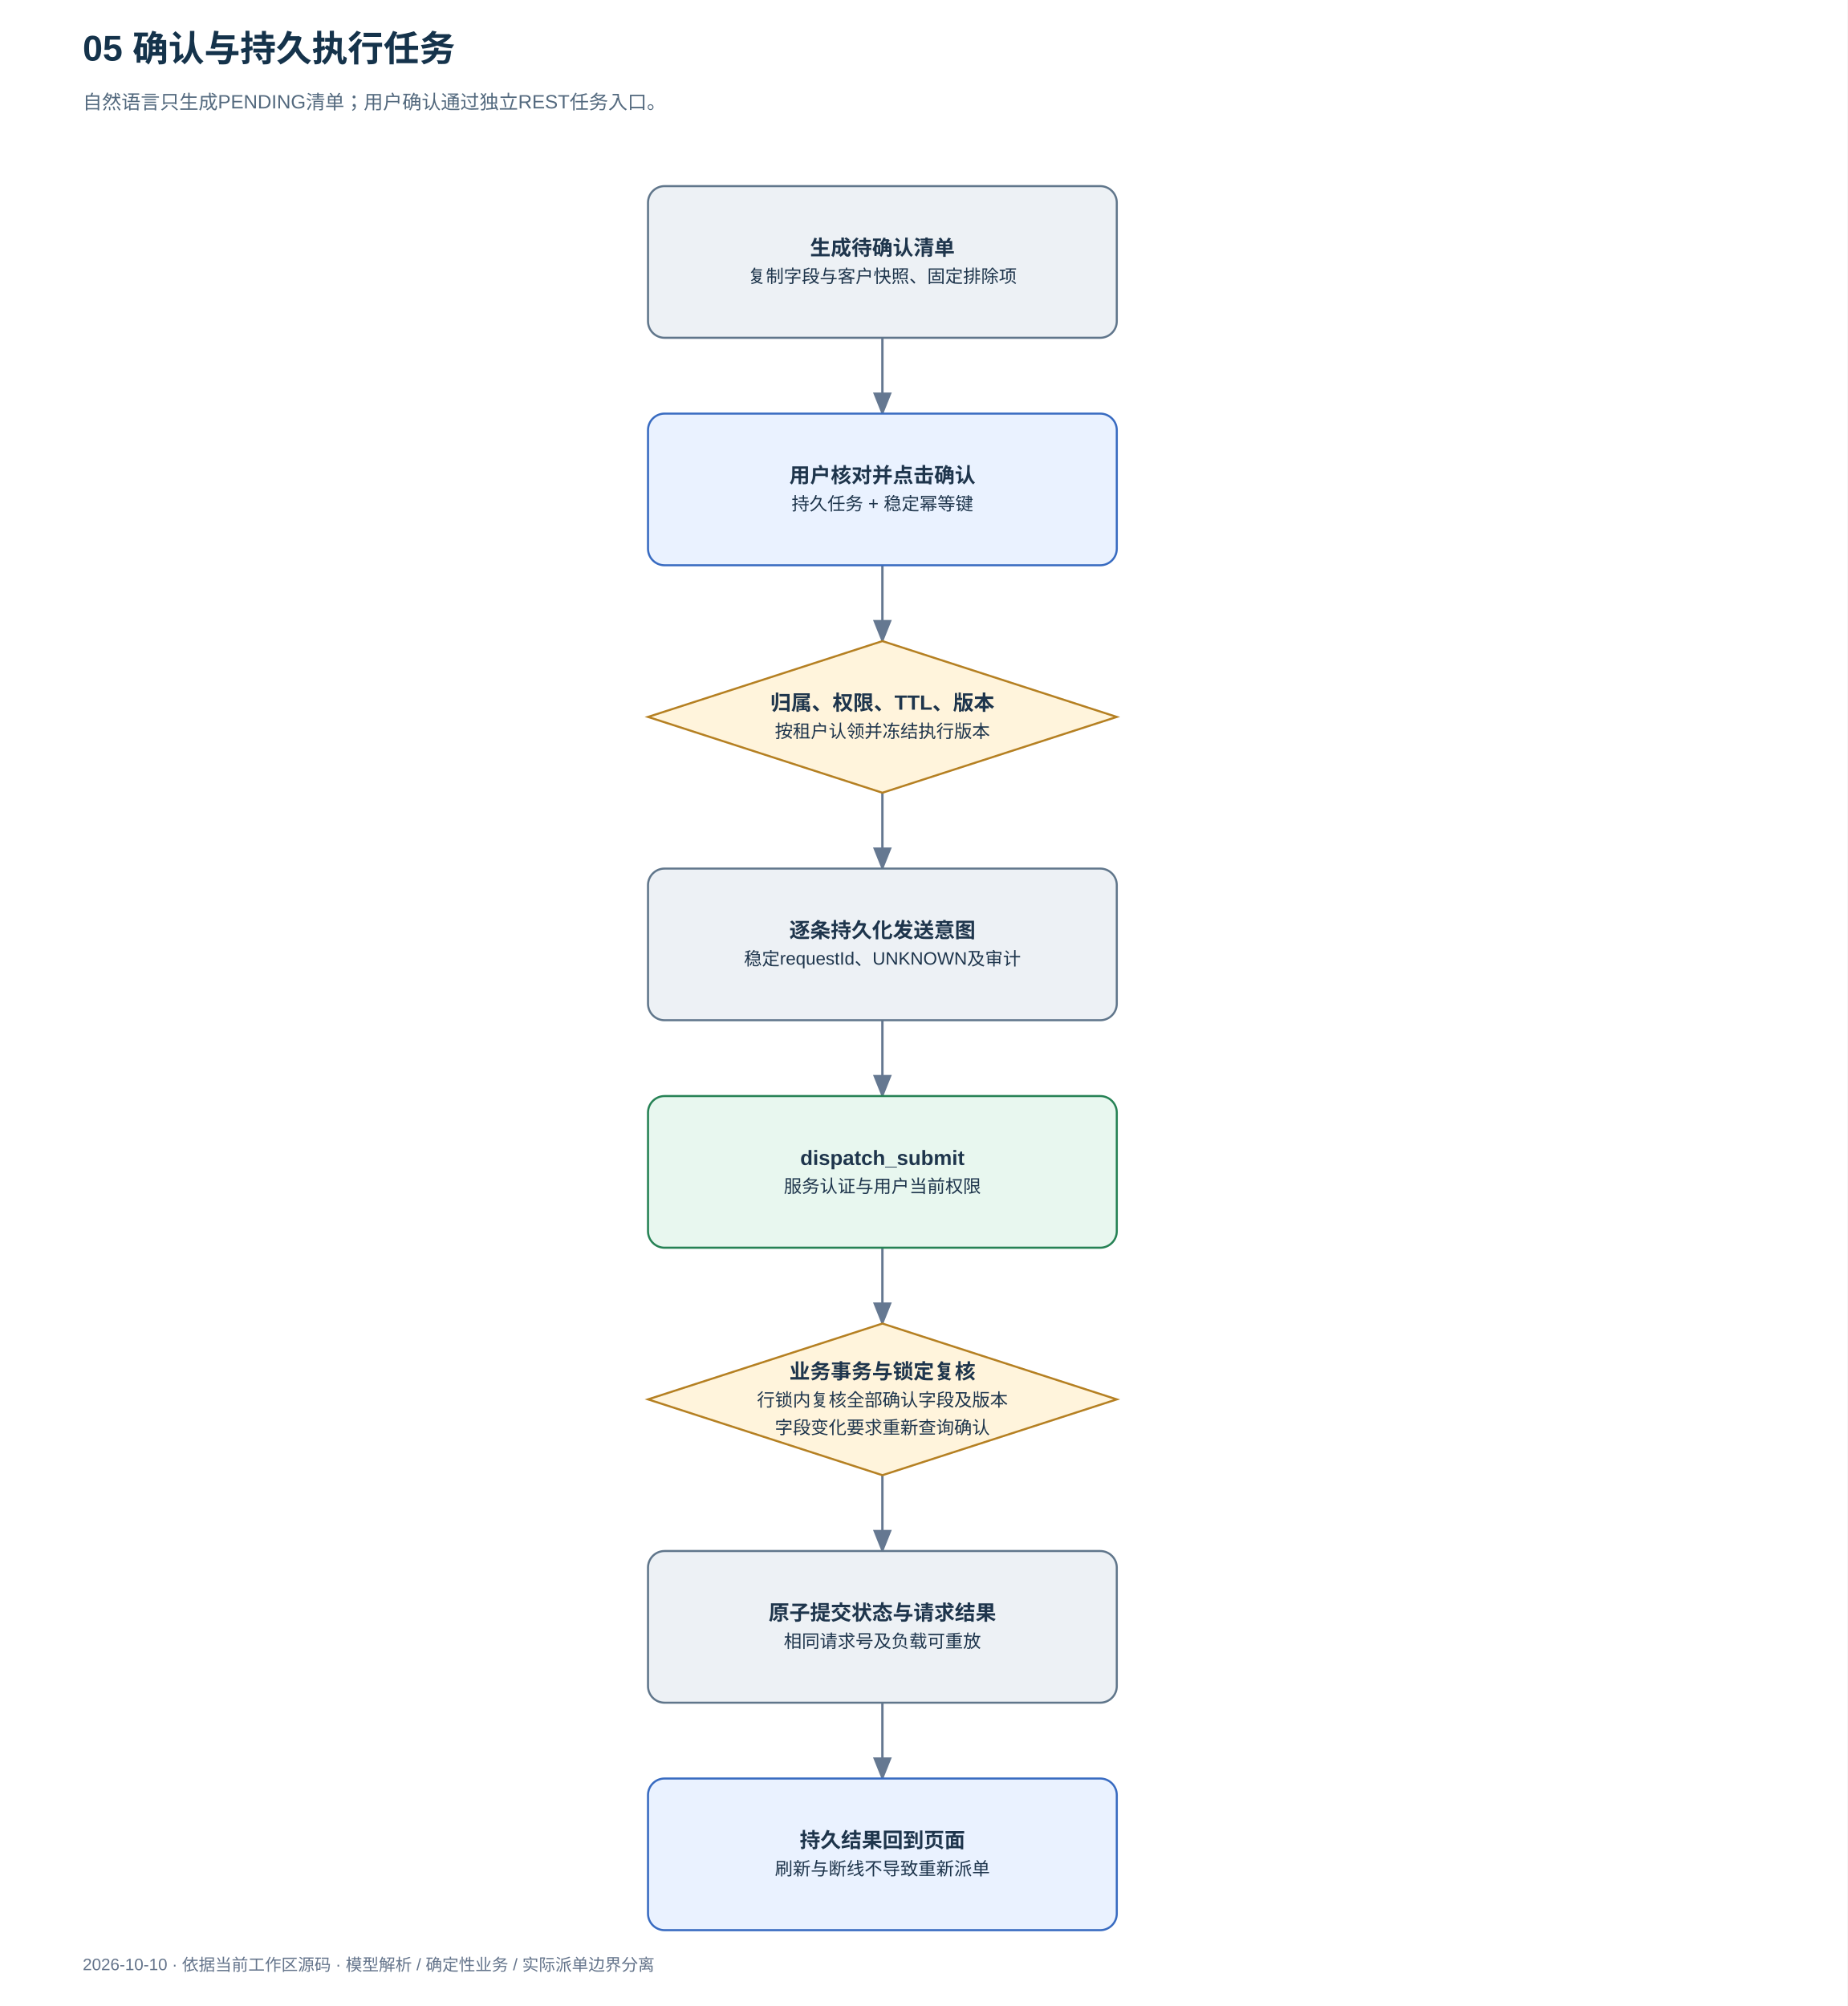
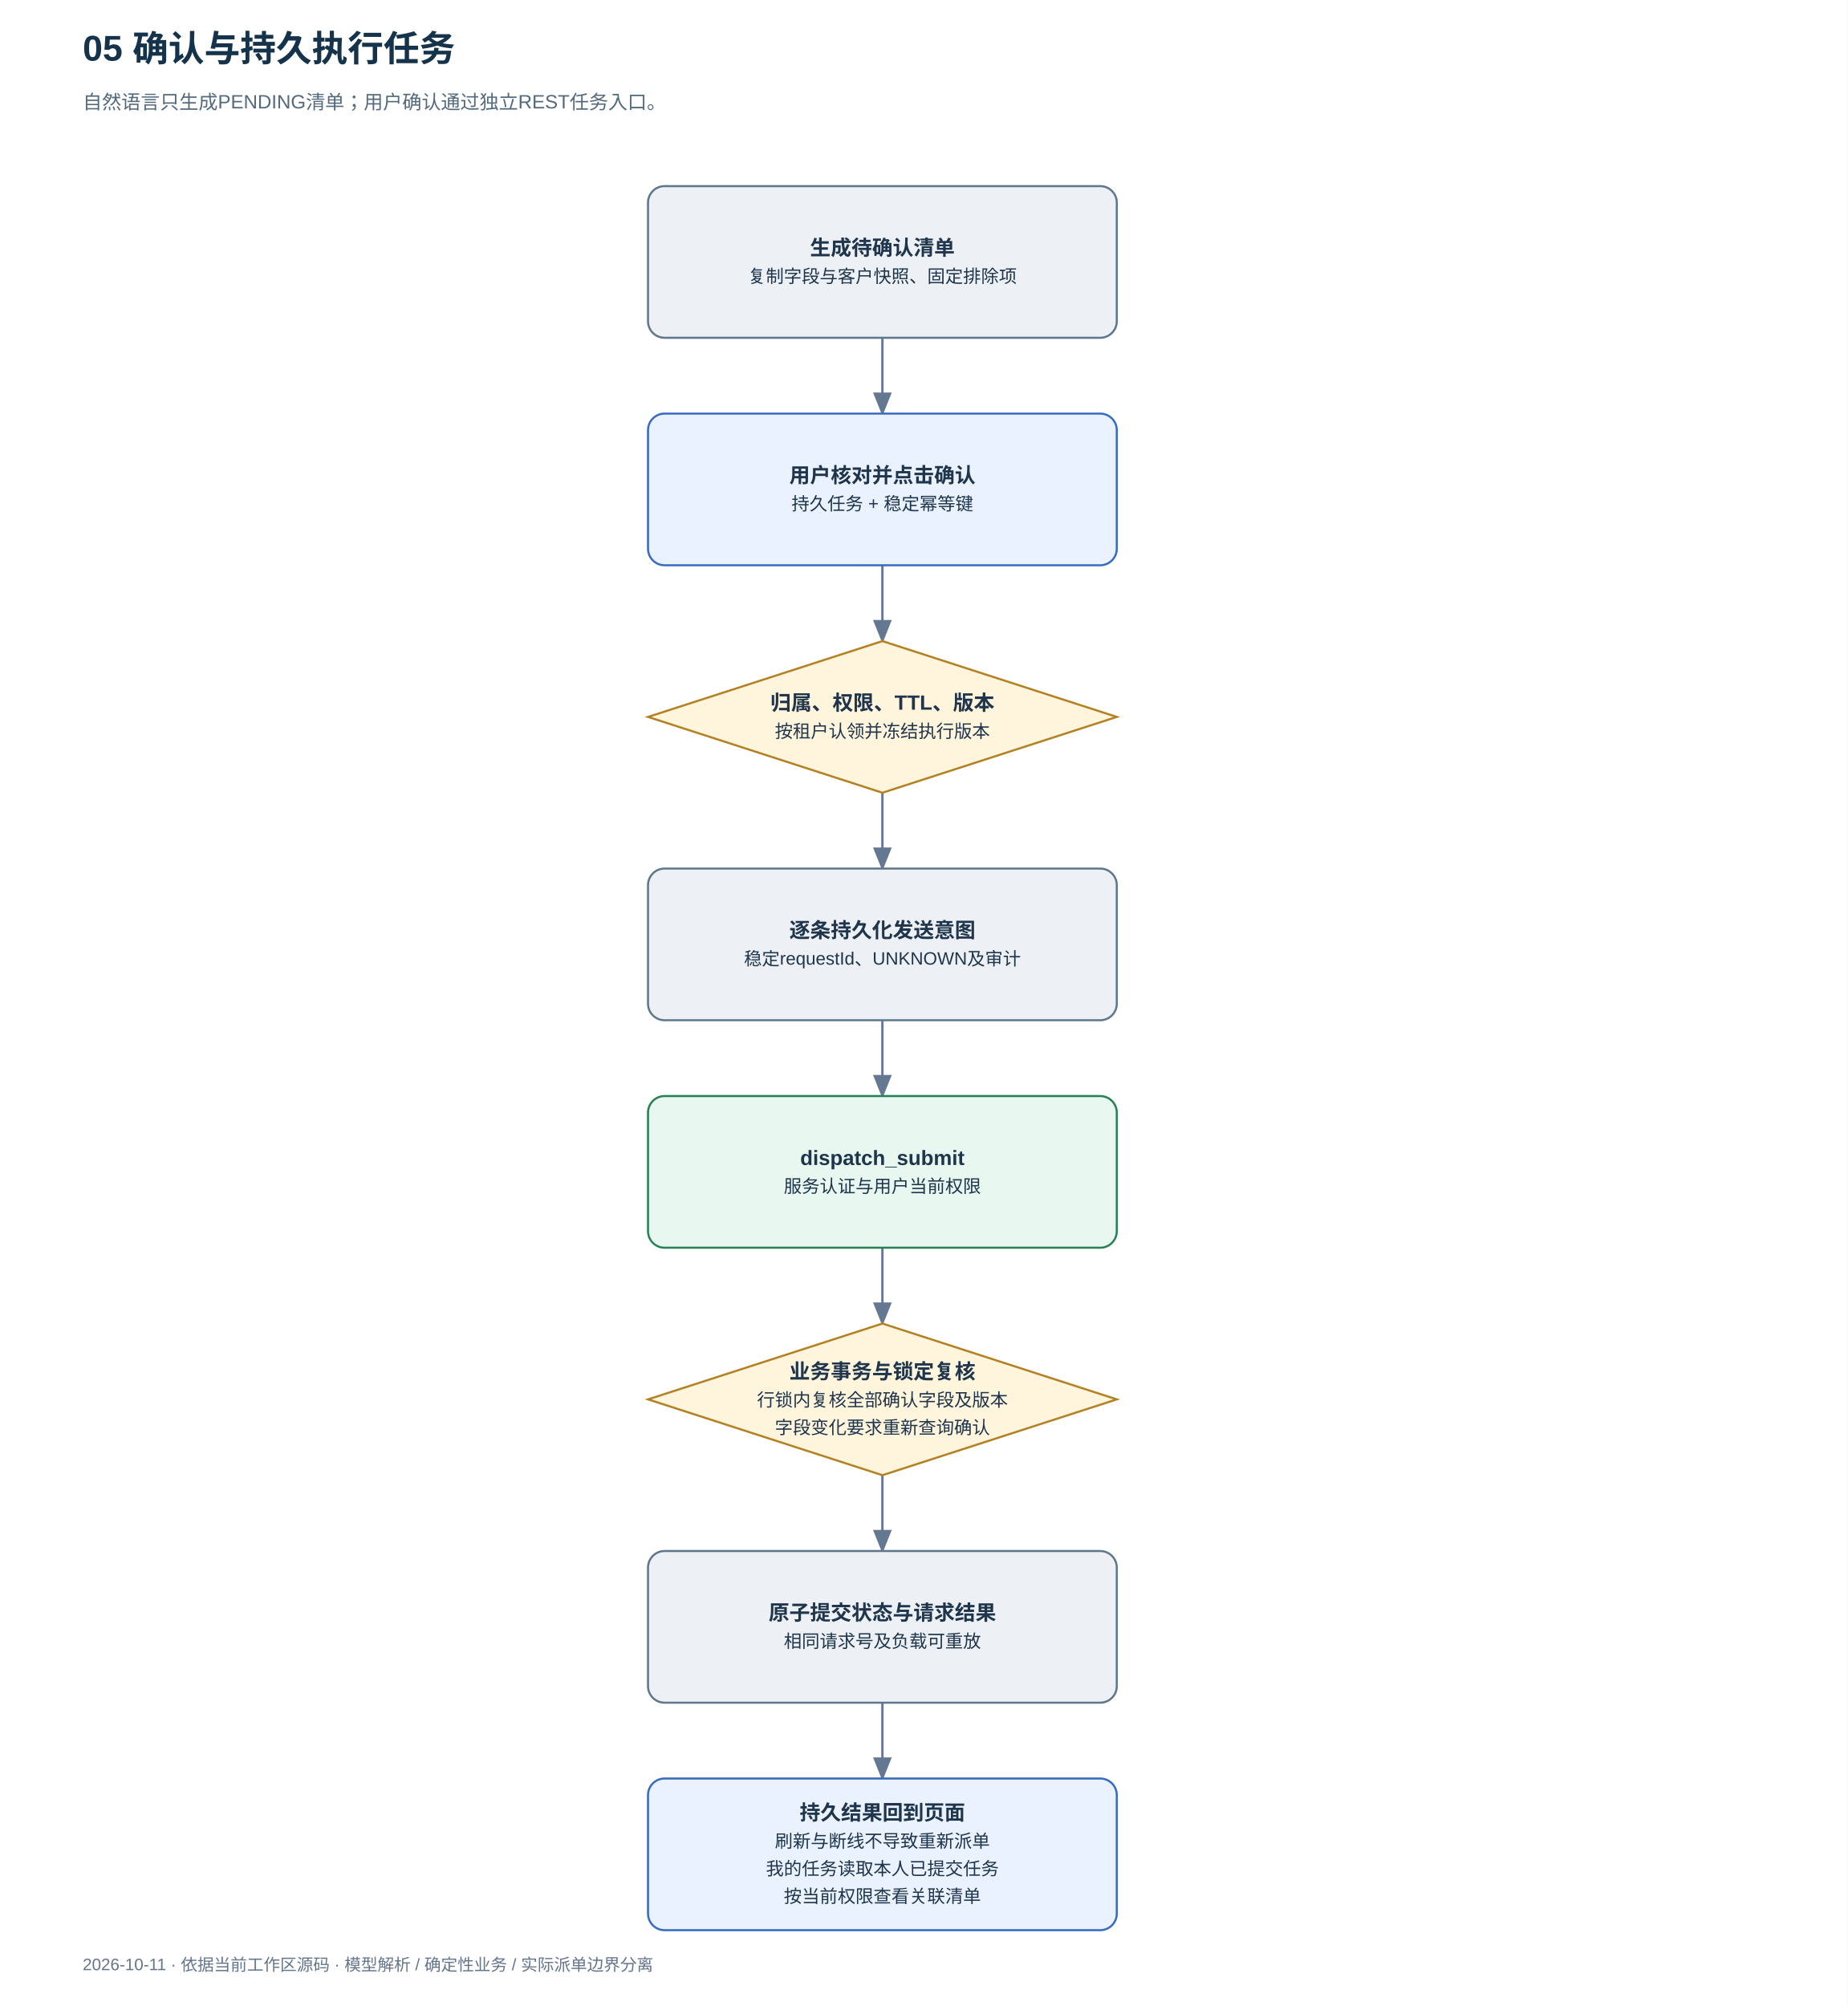
<svg xmlns="http://www.w3.org/2000/svg" width="1340" height="1455" viewBox="0 0 1340 1455" role="img" aria-label="05 确认与持久执行任务">
  <defs>
    <marker id="arrow4" markerWidth="10" markerHeight="8" refX="9" refY="4" orient="auto">
      <path d="M0,0 L10,4 L0,8 Z" fill="#657891" />
    </marker>
  </defs>
  <rect width="100%" height="100%" fill="#fff" />
  <g font-family="Microsoft YaHei,PingFang SC,Arial,sans-serif">
    <text x="60" y="44" font-size="26" font-weight="700" fill="#15334b">05 确认与持久执行任务</text>
    <text x="60" y="79" font-size="14" fill="#53697e">自然语言只生成PENDING清单；用户确认通过独立REST任务入口。</text>
    <path d="M640,245 L640,300" fill="none" stroke="#657891" stroke-width="1.7" marker-end="url(#arrow4)" />
    <path d="M640,410 L640,465" fill="none" stroke="#657891" stroke-width="1.7" marker-end="url(#arrow4)" />
    <path d="M640,575 L640,630" fill="none" stroke="#657891" stroke-width="1.7" marker-end="url(#arrow4)" />
    <path d="M640,740 L640,795" fill="none" stroke="#657891" stroke-width="1.7" marker-end="url(#arrow4)" />
    <path d="M640,905 L640,960" fill="none" stroke="#657891" stroke-width="1.7" marker-end="url(#arrow4)" />
    <path d="M640,1070 L640,1125" fill="none" stroke="#657891" stroke-width="1.7" marker-end="url(#arrow4)" />
    <path d="M640,1235 L640,1290" fill="none" stroke="#657891" stroke-width="1.7" marker-end="url(#arrow4)" />
    <rect x="470" y="135" width="340" height="110" rx="12" fill="#edf1f5" stroke="#60768b" stroke-width="1.5" />
    <text x="640" y="185" text-anchor="middle" font-size="15" font-weight="700" fill="#1e354c">生成待确认清单</text>
    <text x="640" y="205" text-anchor="middle" font-size="13" font-weight="400" fill="#1e354c">复制字段与客户快照、固定排除项</text>
    <rect x="470" y="300" width="340" height="110" rx="12" fill="#eaf2ff" stroke="#386bc1" stroke-width="1.5" />
    <text x="640" y="350" text-anchor="middle" font-size="15" font-weight="700" fill="#1e354c">用户核对并点击确认</text>
    <text x="640" y="370" text-anchor="middle" font-size="13" font-weight="400" fill="#1e354c">持久任务 + 稳定幂等键</text>
    <polygon points="640,465 810,520 640,575 470,520" fill="#fff4dc" stroke="#b58022" stroke-width="1.5" />
    <text x="640" y="515" text-anchor="middle" font-size="15" font-weight="700" fill="#1e354c">归属、权限、TTL、版本</text>
    <text x="640" y="535" text-anchor="middle" font-size="13" font-weight="400" fill="#1e354c">按租户认领并冻结执行版本</text>
    <rect x="470" y="630" width="340" height="110" rx="12" fill="#edf1f5" stroke="#60768b" stroke-width="1.5" />
    <text x="640" y="680" text-anchor="middle" font-size="15" font-weight="700" fill="#1e354c">逐条持久化发送意图</text>
    <text x="640" y="700" text-anchor="middle" font-size="13" font-weight="400" fill="#1e354c">稳定requestId、UNKNOWN及审计</text>
    <rect x="470" y="795" width="340" height="110" rx="12" fill="#e8f7ef" stroke="#268255" stroke-width="1.5" />
    <text x="640" y="845" text-anchor="middle" font-size="15" font-weight="700" fill="#1e354c">dispatch_submit</text>
    <text x="640" y="865" text-anchor="middle" font-size="13" font-weight="400" fill="#1e354c">服务认证与用户当前权限</text>
    <polygon points="640,960 810,1015 640,1070 470,1015" fill="#fff4dc" stroke="#b58022" stroke-width="1.5" />
    <text x="640" y="1000" text-anchor="middle" font-size="15" font-weight="700" fill="#1e354c">业务事务与锁定复核</text>
    <text x="640" y="1020" text-anchor="middle" font-size="13" font-weight="400" fill="#1e354c">行锁内复核全部确认字段及版本</text>
    <text x="640" y="1040" text-anchor="middle" font-size="13" font-weight="400" fill="#1e354c">字段变化要求重新查询确认</text>
    <rect x="470" y="1125" width="340" height="110" rx="12" fill="#edf1f5" stroke="#60768b" stroke-width="1.5" />
    <text x="640" y="1175" text-anchor="middle" font-size="15" font-weight="700" fill="#1e354c">原子提交状态与请求结果</text>
    <text x="640" y="1195" text-anchor="middle" font-size="13" font-weight="400" fill="#1e354c">相同请求号及负载可重放</text>
    <rect x="470" y="1290" width="340" height="110" rx="12" fill="#eaf2ff" stroke="#386bc1" stroke-width="1.5" />
-     <text x="640" y="1340" text-anchor="middle" font-size="15" font-weight="700" fill="#1e354c">持久结果回到页面</text>
-     <text x="640" y="1360" text-anchor="middle" font-size="13" font-weight="400" fill="#1e354c">刷新与断线不导致重新派单</text>
-     <text x="60" y="1429" font-size="12" fill="#64748b">2026-10-10 · 依据当前工作区源码 · 模型解析 / 确定性业务 / 实际派单边界分离</text>
+     <text x="640" y="1320" text-anchor="middle" font-size="15" font-weight="700" fill="#1e354c">持久结果回到页面</text>
+     <text x="640" y="1340" text-anchor="middle" font-size="13" font-weight="400" fill="#1e354c">刷新与断线不导致重新派单</text>
+     <text x="640" y="1360" text-anchor="middle" font-size="13" font-weight="400" fill="#1e354c">我的任务读取本人已提交任务</text>
+     <text x="640" y="1380" text-anchor="middle" font-size="13" font-weight="400" fill="#1e354c">按当前权限查看关联清单</text>
+     <text x="60" y="1429" font-size="12" fill="#64748b">2026-10-11 · 依据当前工作区源码 · 模型解析 / 确定性业务 / 实际派单边界分离</text>
  </g>
</svg>
